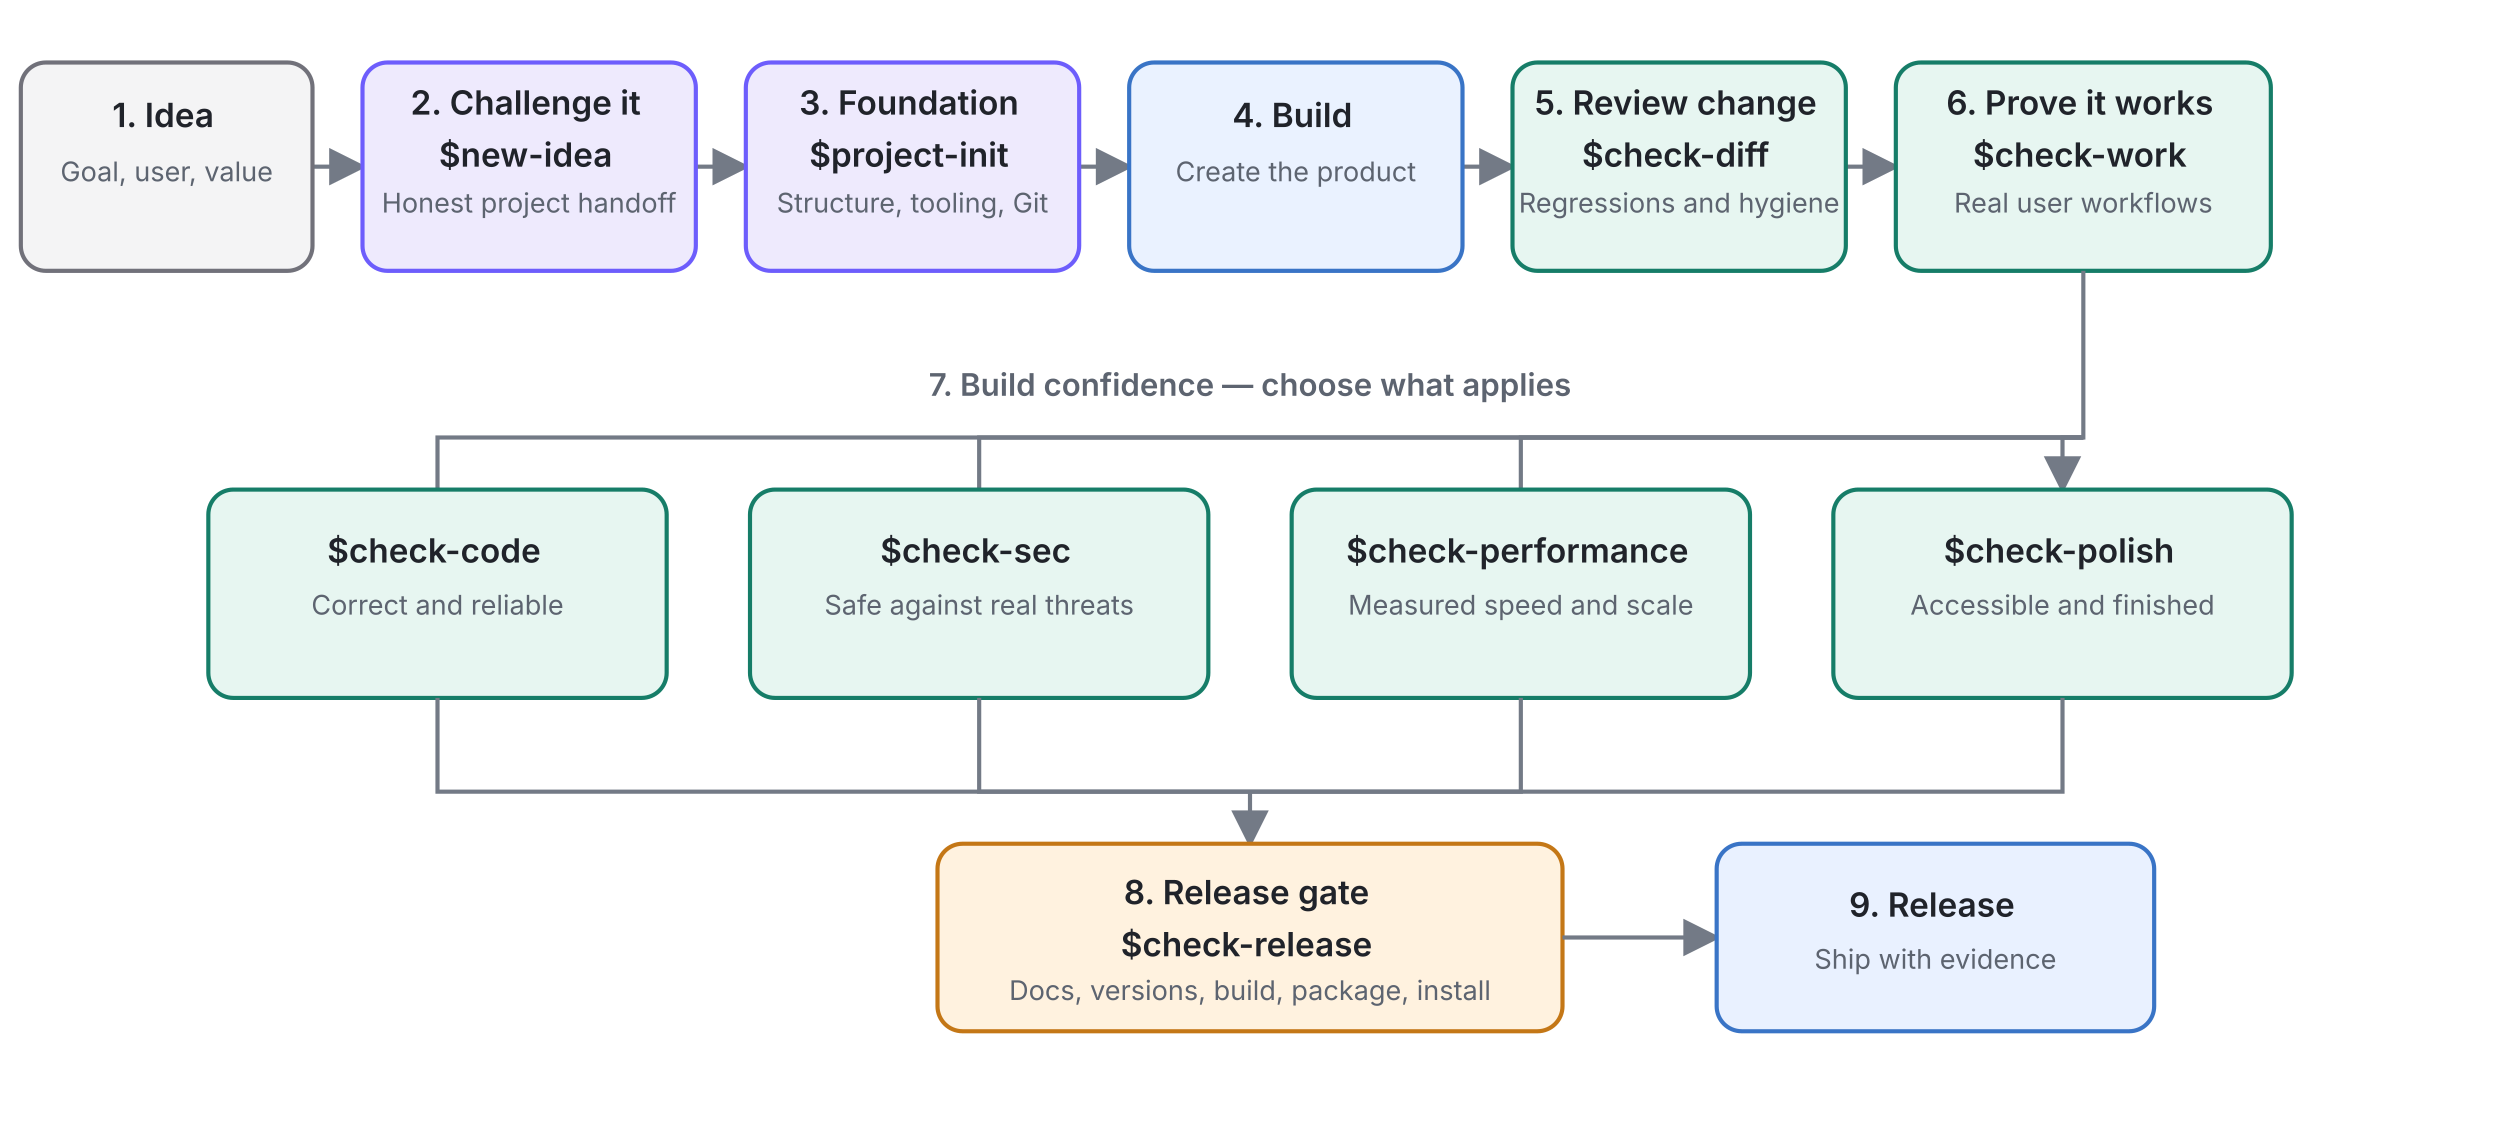
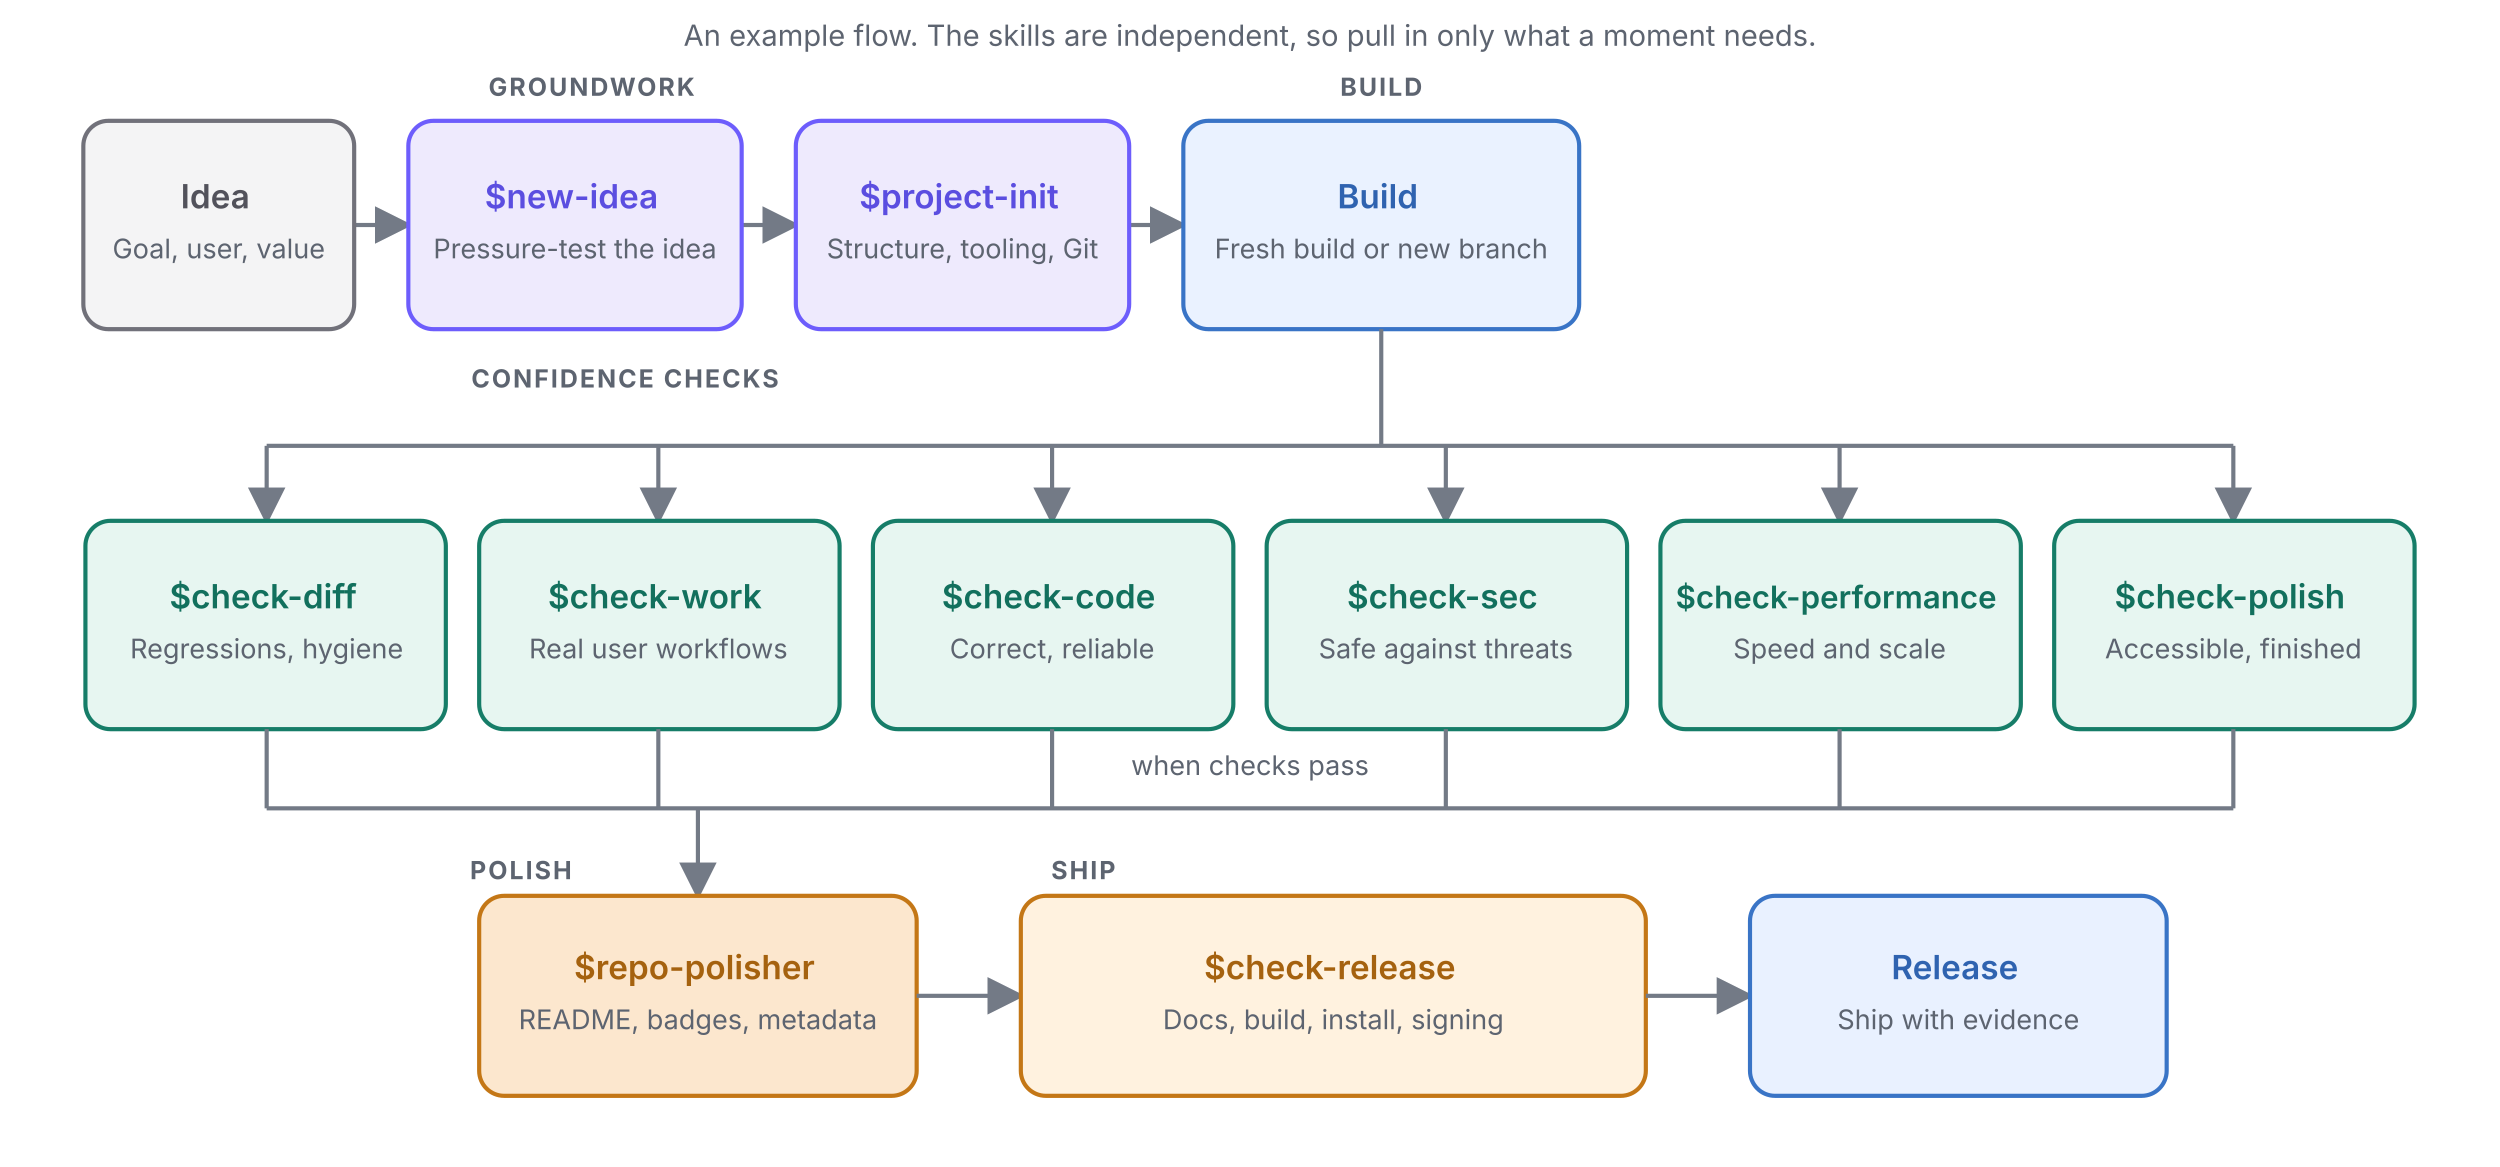
- <svg xmlns="http://www.w3.org/2000/svg" viewBox="0 0 1200 550" role="img" aria-labelledby="title desc">
+ <svg xmlns="http://www.w3.org/2000/svg" viewBox="0 0 1200 560" role="img" aria-labelledby="title desc">
  <style>
    text { font-family: Inter, ui-sans-serif, system-ui, sans-serif; fill: #20232a; text-anchor: middle; }
    .step, .skill { font-weight: 600; font-size: 16px; }
    .detail { font-weight: 400; font-size: 13px; fill: #5d6470; }
-     .group { font-weight: 600; font-size: 15px; fill: #5d6470; }
+     .sub { font-weight: 400; font-size: 14px; fill: #5d6470; }
+     .group { font-weight: 700; font-size: 12px; fill: #5d6470; letter-spacing: 0.08em; }
    .node { stroke-width: 2; }
    .idea { fill: #f4f4f5; stroke: #71717a; }
    .start { fill: #eeeafd; stroke: #6d5dfc; }
    .build { fill: #eaf2ff; stroke: #3974c6; }
    .check { fill: #e7f6f1; stroke: #167d68; }
    .gate { fill: #fff2df; stroke: #c47716; }
    .release { fill: #e9f1ff; stroke: #3974c6; }
+     .polish { fill: #fce7ce; stroke: #c47716; }
+     .n-idea { fill: #52525b; }
+     .n-start { fill: #5b4ee0; }
+     .n-build { fill: #2f63b0; }
+     .n-check { fill: #12705d; }
+     .n-gate { fill: #a5620f; }
+     .n-release { fill: #2f63b0; }
+     .n-polish { fill: #a5620f; }
    .edge { fill: none; stroke: #737a86; stroke-width: 2; marker-end: url(#arrow); }
    .branch { fill: none; stroke: #737a86; stroke-width: 2; }
    @media (prefers-color-scheme: dark) {
      text { fill: #f2f3f5; }
-       .detail, .group { fill: #bcc1ca; }
+       .detail, .group, .sub { fill: #bcc1ca; }
      .idea { fill: #292a2f; stroke: #a1a1aa; }
      .start { fill: #302a50; stroke: #9b8cff; }
      .build, .release { fill: #203555; stroke: #73a7ee; }
      .check { fill: #193d35; stroke: #46b596; }
-       .gate { fill: #4a351b; stroke: #e1a34d; }
+       .gate, .polish { fill: #4a351b; stroke: #e1a34d; }
+       .n-idea { fill: #d4d4d8; }
+       .n-start { fill: #b3a6ff; }
+       .n-build, .n-release { fill: #8fbaf0; }
+       .n-check { fill: #5cc7a8; }
+       .n-gate, .n-polish { fill: #eab866; }
      .edge, .branch { stroke: #aeb4bd; }
    }
  </style>
  <defs>
    <marker id="arrow" markerWidth="9" markerHeight="9" refX="8" refY="4.5" orient="auto">
      <path d="M0 0L9 4.5L0 9Z" fill="#737a86" />
    </marker>
  </defs>
-   <path class="edge" d="M150 80H174" />
-   <path class="edge" d="M334 80H358" />
-   <path class="edge" d="M518 80H542" />
-   <path class="edge" d="M702 80H726" />
-   <path class="edge" d="M886 80H910" />
-   <rect class="node idea" x="10" y="30" width="140" height="100" rx="12" />
-   <text x="80" y="61">
-     <tspan class="step" x="80">1. Idea</tspan>
-     <tspan class="detail" x="80" dy="26">Goal, user, value</tspan>
+   <text class="sub" x="600" y="22">An example flow. The skills are independent, so pull in only what a moment needs.</text>
+   <text class="group" x="284" y="46">GROUNDWORK</text>
+   <text class="group" x="663" y="46">BUILD</text>
+   <path class="edge" d="M170 108H196" />
+   <path class="edge" d="M356 108H382" />
+   <path class="edge" d="M542 108H568" />
+   <rect class="node idea" x="40" y="58" width="130" height="100" rx="12" />
+   <text x="105" y="100">
+     <tspan class="step n-idea" x="105">Idea</tspan>
+     <tspan class="detail" x="105" dy="24">Goal, user, value</tspan>
  </text>
-   <rect class="node start" x="174" y="30" width="160" height="100" rx="12" />
-   <text x="254" y="55">
-     <tspan class="step" x="254">2. Challenge it</tspan>
-     <tspan class="skill" x="254" dy="25">$new-idea</tspan>
-     <tspan class="detail" x="254" dy="22">Honest project handoff</tspan>
+   <rect class="node start" x="196" y="58" width="160" height="100" rx="12" />
+   <text x="276" y="100">
+     <tspan class="skill n-start" x="276">$new-idea</tspan>
+     <tspan class="detail" x="276" dy="24">Pressure-test the idea</tspan>
  </text>
-   <rect class="node start" x="358" y="30" width="160" height="100" rx="12" />
-   <text x="438" y="55">
-     <tspan class="step" x="438">3. Foundation</tspan>
-     <tspan class="skill" x="438" dy="25">$project-init</tspan>
-     <tspan class="detail" x="438" dy="22">Structure, tooling, Git</tspan>
+   <rect class="node start" x="382" y="58" width="160" height="100" rx="12" />
+   <text x="462" y="100">
+     <tspan class="skill n-start" x="462">$project-init</tspan>
+     <tspan class="detail" x="462" dy="24">Structure, tooling, Git</tspan>
  </text>
-   <rect class="node build" x="542" y="30" width="160" height="100" rx="12" />
-   <text x="622" y="61">
-     <tspan class="step" x="622">4. Build</tspan>
-     <tspan class="detail" x="622" dy="26">Create the product</tspan>
+   <rect class="node build" x="568" y="58" width="190" height="100" rx="12" />
+   <text x="663" y="100">
+     <tspan class="step n-build" x="663">Build</tspan>
+     <tspan class="detail" x="663" dy="24">Fresh build or new branch</tspan>
  </text>
-   <rect class="node check" x="726" y="30" width="160" height="100" rx="12" />
-   <text x="806" y="55">
-     <tspan class="step" x="806">5. Review change</tspan>
-     <tspan class="skill" x="806" dy="25">$check-diff</tspan>
-     <tspan class="detail" x="806" dy="22">Regressions and hygiene</tspan>
+   <path class="branch" d="M663 158V214" />
+   <path class="branch" d="M128 214H1072" />
+   <path class="edge" d="M128 214V250" />
+   <path class="edge" d="M316 214V250" />
+   <path class="edge" d="M505 214V250" />
+   <path class="edge" d="M694 214V250" />
+   <path class="edge" d="M883 214V250" />
+   <path class="edge" d="M1072 214V250" />
+   <text class="group" x="300" y="186">CONFIDENCE CHECKS</text>
+   <rect class="node check" x="41" y="250" width="173" height="100" rx="12" />
+   <text x="128" y="292">
+     <tspan class="skill n-check" x="128">$check-diff</tspan>
+     <tspan class="detail" x="128" dy="24">Regressions, hygiene</tspan>
  </text>
-   <rect class="node check" x="910" y="30" width="180" height="100" rx="12" />
-   <text x="1000" y="55">
-     <tspan class="step" x="1000">6. Prove it works</tspan>
-     <tspan class="skill" x="1000" dy="25">$check-work</tspan>
-     <tspan class="detail" x="1000" dy="22">Real user workflows</tspan>
+   <rect class="node check" x="230" y="250" width="173" height="100" rx="12" />
+   <text x="316" y="292">
+     <tspan class="skill n-check" x="316">$check-work</tspan>
+     <tspan class="detail" x="316" dy="24">Real user workflows</tspan>
  </text>
-   <text class="group" x="600" y="190">7. Build confidence — choose what applies</text>
-   <path class="branch" d="M1000 130V210H210V235" />
-   <path class="branch" d="M1000 210H470V235" />
-   <path class="branch" d="M1000 210H730V235" />
-   <path class="edge" d="M1000 210H990V235" />
-   <rect class="node check" x="100" y="235" width="220" height="100" rx="12" />
-   <text x="210" y="270">
-     <tspan class="skill" x="210">$check-code</tspan>
-     <tspan class="detail" x="210" dy="25">Correct and reliable</tspan>
+   <rect class="node check" x="419" y="250" width="173" height="100" rx="12" />
+   <text x="505" y="292">
+     <tspan class="skill n-check" x="505">$check-code</tspan>
+     <tspan class="detail" x="505" dy="24">Correct, reliable</tspan>
  </text>
-   <rect class="node check" x="360" y="235" width="220" height="100" rx="12" />
-   <text x="470" y="270">
-     <tspan class="skill" x="470">$check-sec</tspan>
-     <tspan class="detail" x="470" dy="25">Safe against real threats</tspan>
+   <rect class="node check" x="608" y="250" width="173" height="100" rx="12" />
+   <text x="694" y="292">
+     <tspan class="skill n-check" x="694">$check-sec</tspan>
+     <tspan class="detail" x="694" dy="24">Safe against threats</tspan>
  </text>
-   <rect class="node check" x="620" y="235" width="220" height="100" rx="12" />
-   <text x="730" y="270">
-     <tspan class="skill" x="730">$check-performance</tspan>
-     <tspan class="detail" x="730" dy="25">Measured speed and scale</tspan>
+   <rect class="node check" x="797" y="250" width="173" height="100" rx="12" />
+   <text x="883" y="292">
+     <tspan class="skill n-check" x="883" style="font-size:15px">$check-performance</tspan>
+     <tspan class="detail" x="883" dy="24">Speed and scale</tspan>
  </text>
-   <rect class="node check" x="880" y="235" width="220" height="100" rx="12" />
-   <text x="990" y="270">
-     <tspan class="skill" x="990">$check-polish</tspan>
-     <tspan class="detail" x="990" dy="25">Accessible and finished</tspan>
+   <rect class="node check" x="986" y="250" width="173" height="100" rx="12" />
+   <text x="1072" y="292">
+     <tspan class="skill n-check" x="1072">$check-polish</tspan>
+     <tspan class="detail" x="1072" dy="24">Accessible, finished</tspan>
  </text>
-   <path class="branch" d="M210 335V380H600" />
-   <path class="branch" d="M470 335V380H600" />
-   <path class="branch" d="M730 335V380H600" />
-   <path class="branch" d="M990 335V380H600" />
-   <path class="edge" d="M600 380V405" />
-   <rect class="node gate" x="450" y="405" width="300" height="90" rx="12" />
-   <text x="600" y="434">
-     <tspan class="step" x="600">8. Release gate</tspan>
-     <tspan class="skill" x="600" dy="25">$check-release</tspan>
-     <tspan class="detail" x="600" dy="21">Docs, versions, build, package, install</tspan>
+   <text class="detail" x="600" y="372">when checks pass</text>
+   <path class="branch" d="M128 350V388" />
+   <path class="branch" d="M316 350V388" />
+   <path class="branch" d="M505 350V388" />
+   <path class="branch" d="M694 350V388" />
+   <path class="branch" d="M883 350V388" />
+   <path class="branch" d="M1072 350V388" />
+   <path class="branch" d="M128 388H1072" />
+   <text class="group" x="250" y="422">POLISH</text>
+   <text class="group" x="520" y="422">SHIP</text>
+   <path class="edge" d="M335 388V430" />
+   <rect class="node polish" x="230" y="430" width="210" height="96" rx="12" />
+   <text x="335" y="470">
+     <tspan class="skill n-polish" x="335">$repo-polisher</tspan>
+     <tspan class="detail" x="335" dy="24">README, badges, metadata</tspan>
  </text>
-   <path class="edge" d="M750 450H824" />
-   <rect class="node release" x="824" y="405" width="210" height="90" rx="12" />
-   <text x="929" y="440">
-     <tspan class="step" x="929">9. Release</tspan>
-     <tspan class="detail" x="929" dy="25">Ship with evidence</tspan>
+   <path class="edge" d="M440 478H490" />
+   <rect class="node gate" x="490" y="430" width="300" height="96" rx="12" />
+   <text x="640" y="470">
+     <tspan class="skill n-gate" x="640">$check-release</tspan>
+     <tspan class="detail" x="640" dy="24">Docs, build, install, signing</tspan>
+   </text>
+   <path class="edge" d="M790 478H840" />
+   <rect class="node release" x="840" y="430" width="200" height="96" rx="12" />
+   <text x="940" y="470">
+     <tspan class="step n-release" x="940">Release</tspan>
+     <tspan class="detail" x="940" dy="24">Ship with evidence</tspan>
  </text>
</svg>
